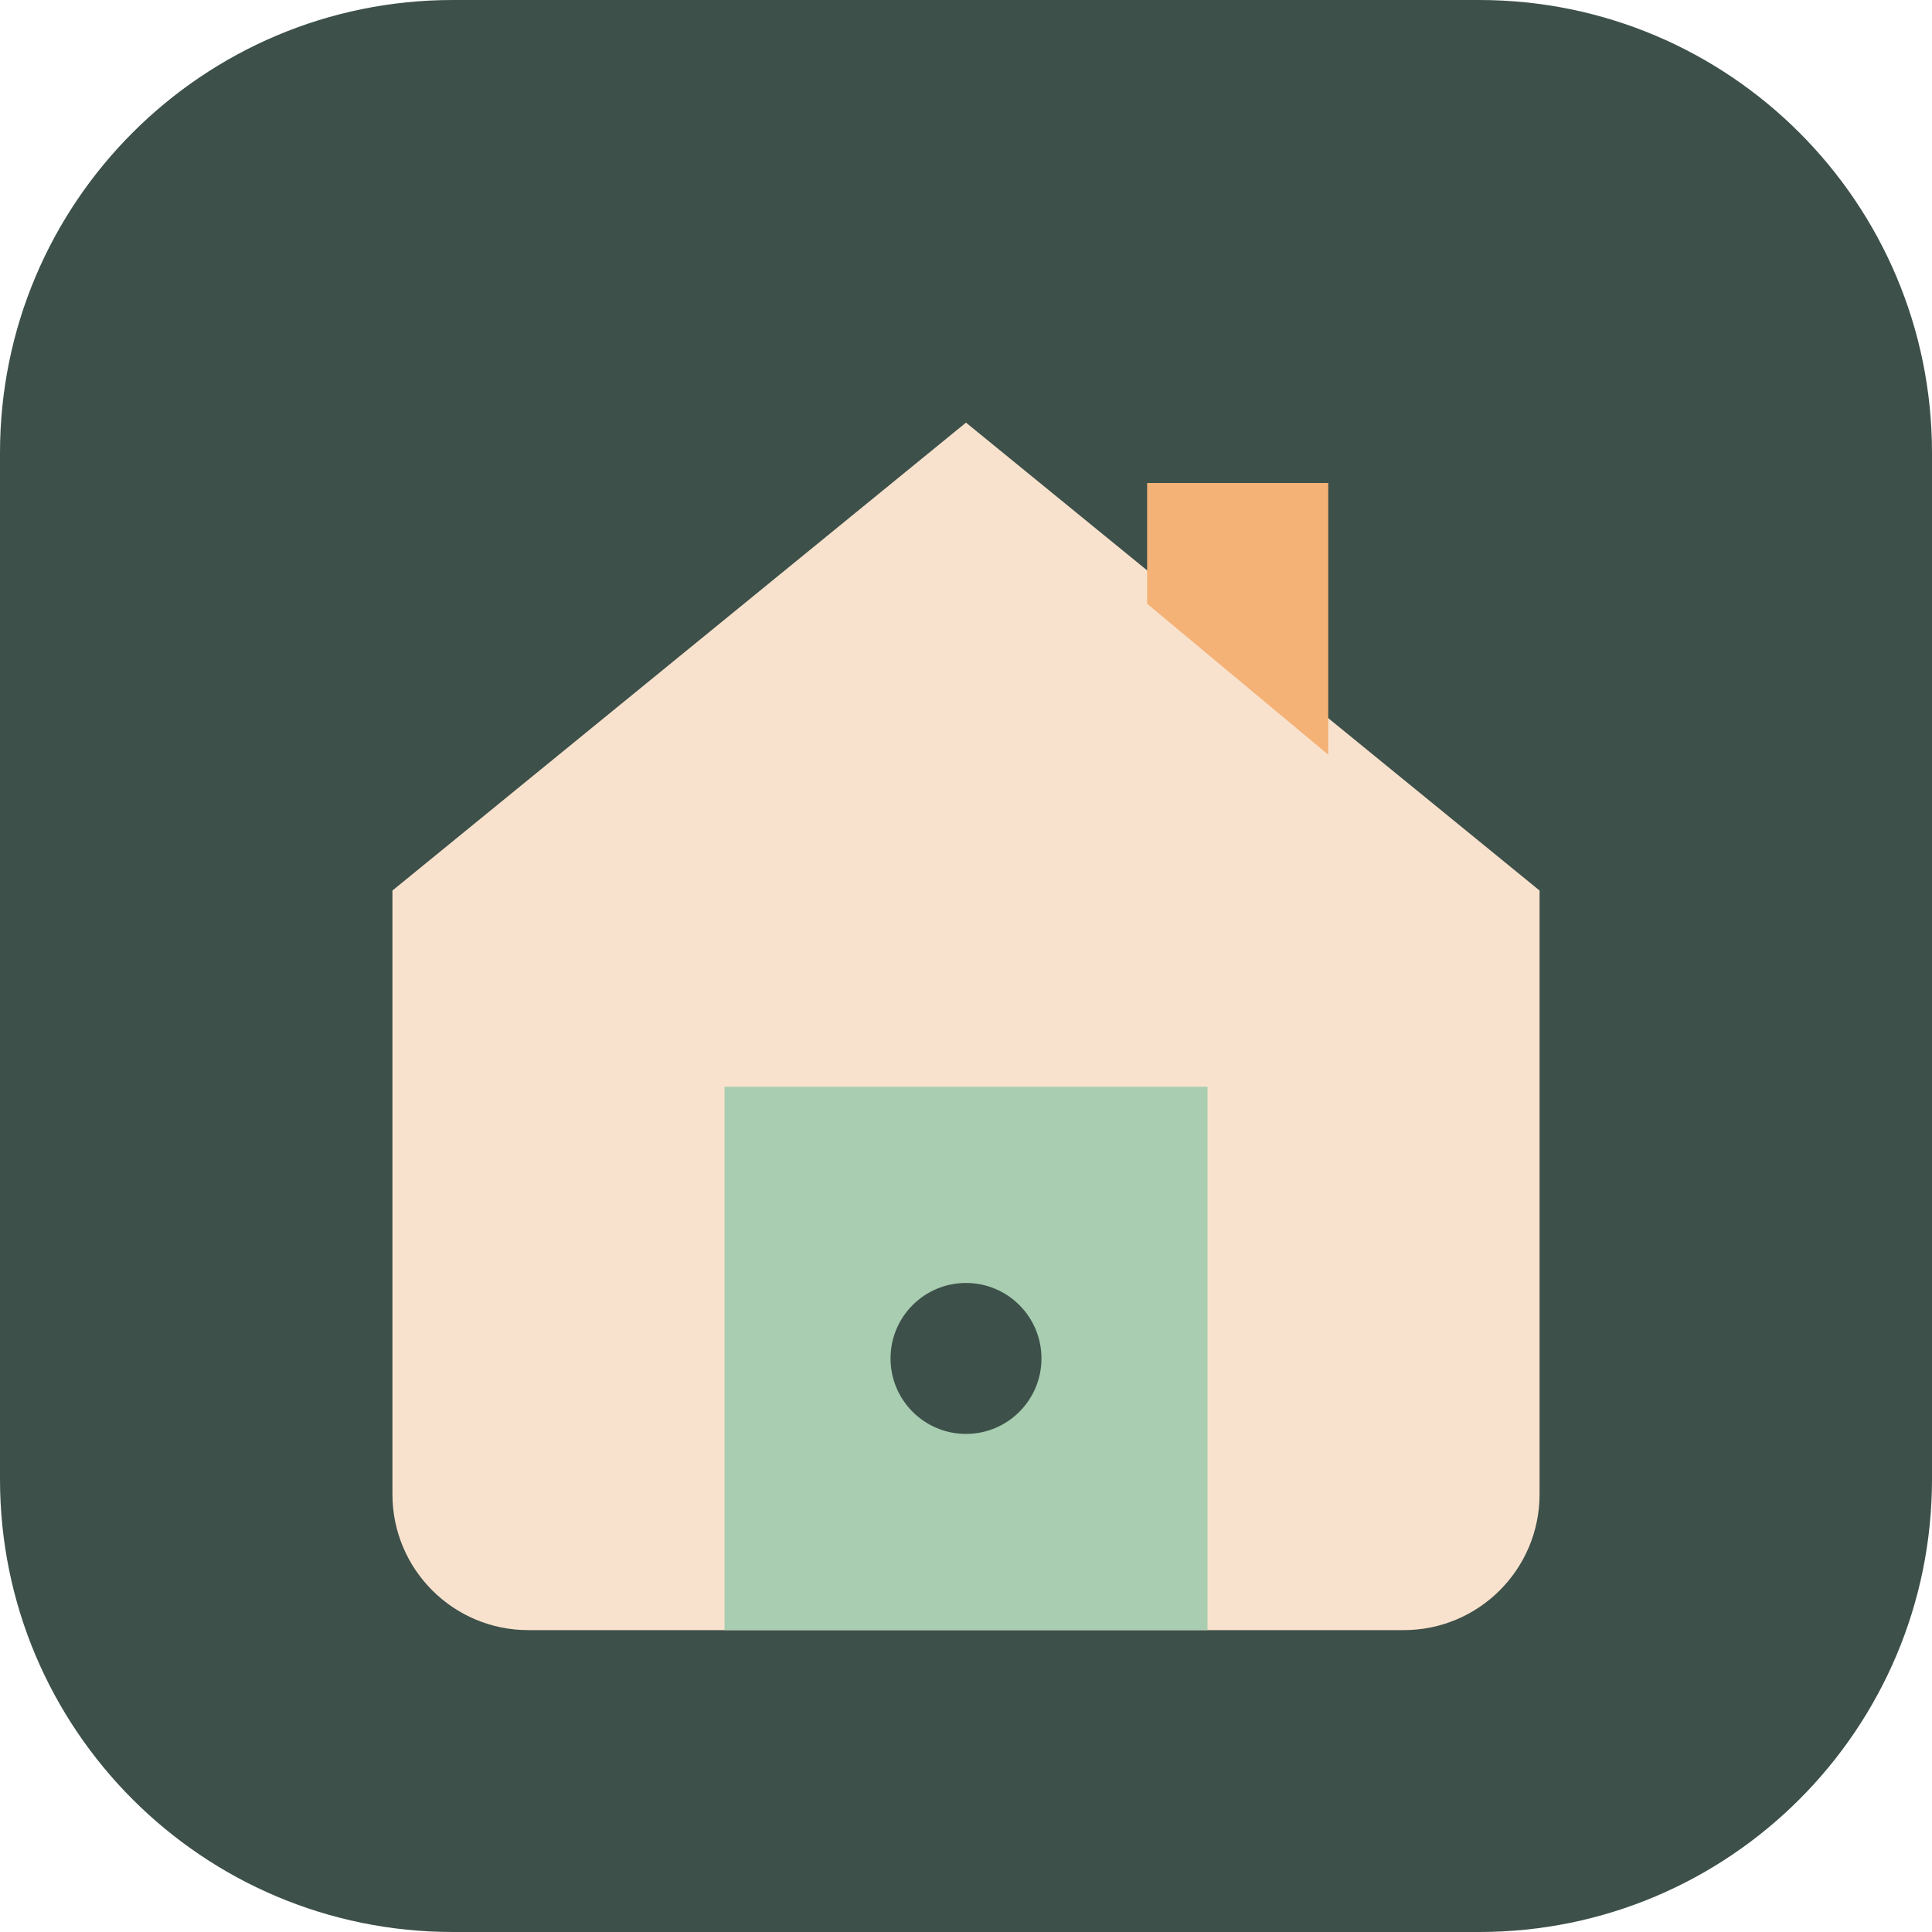
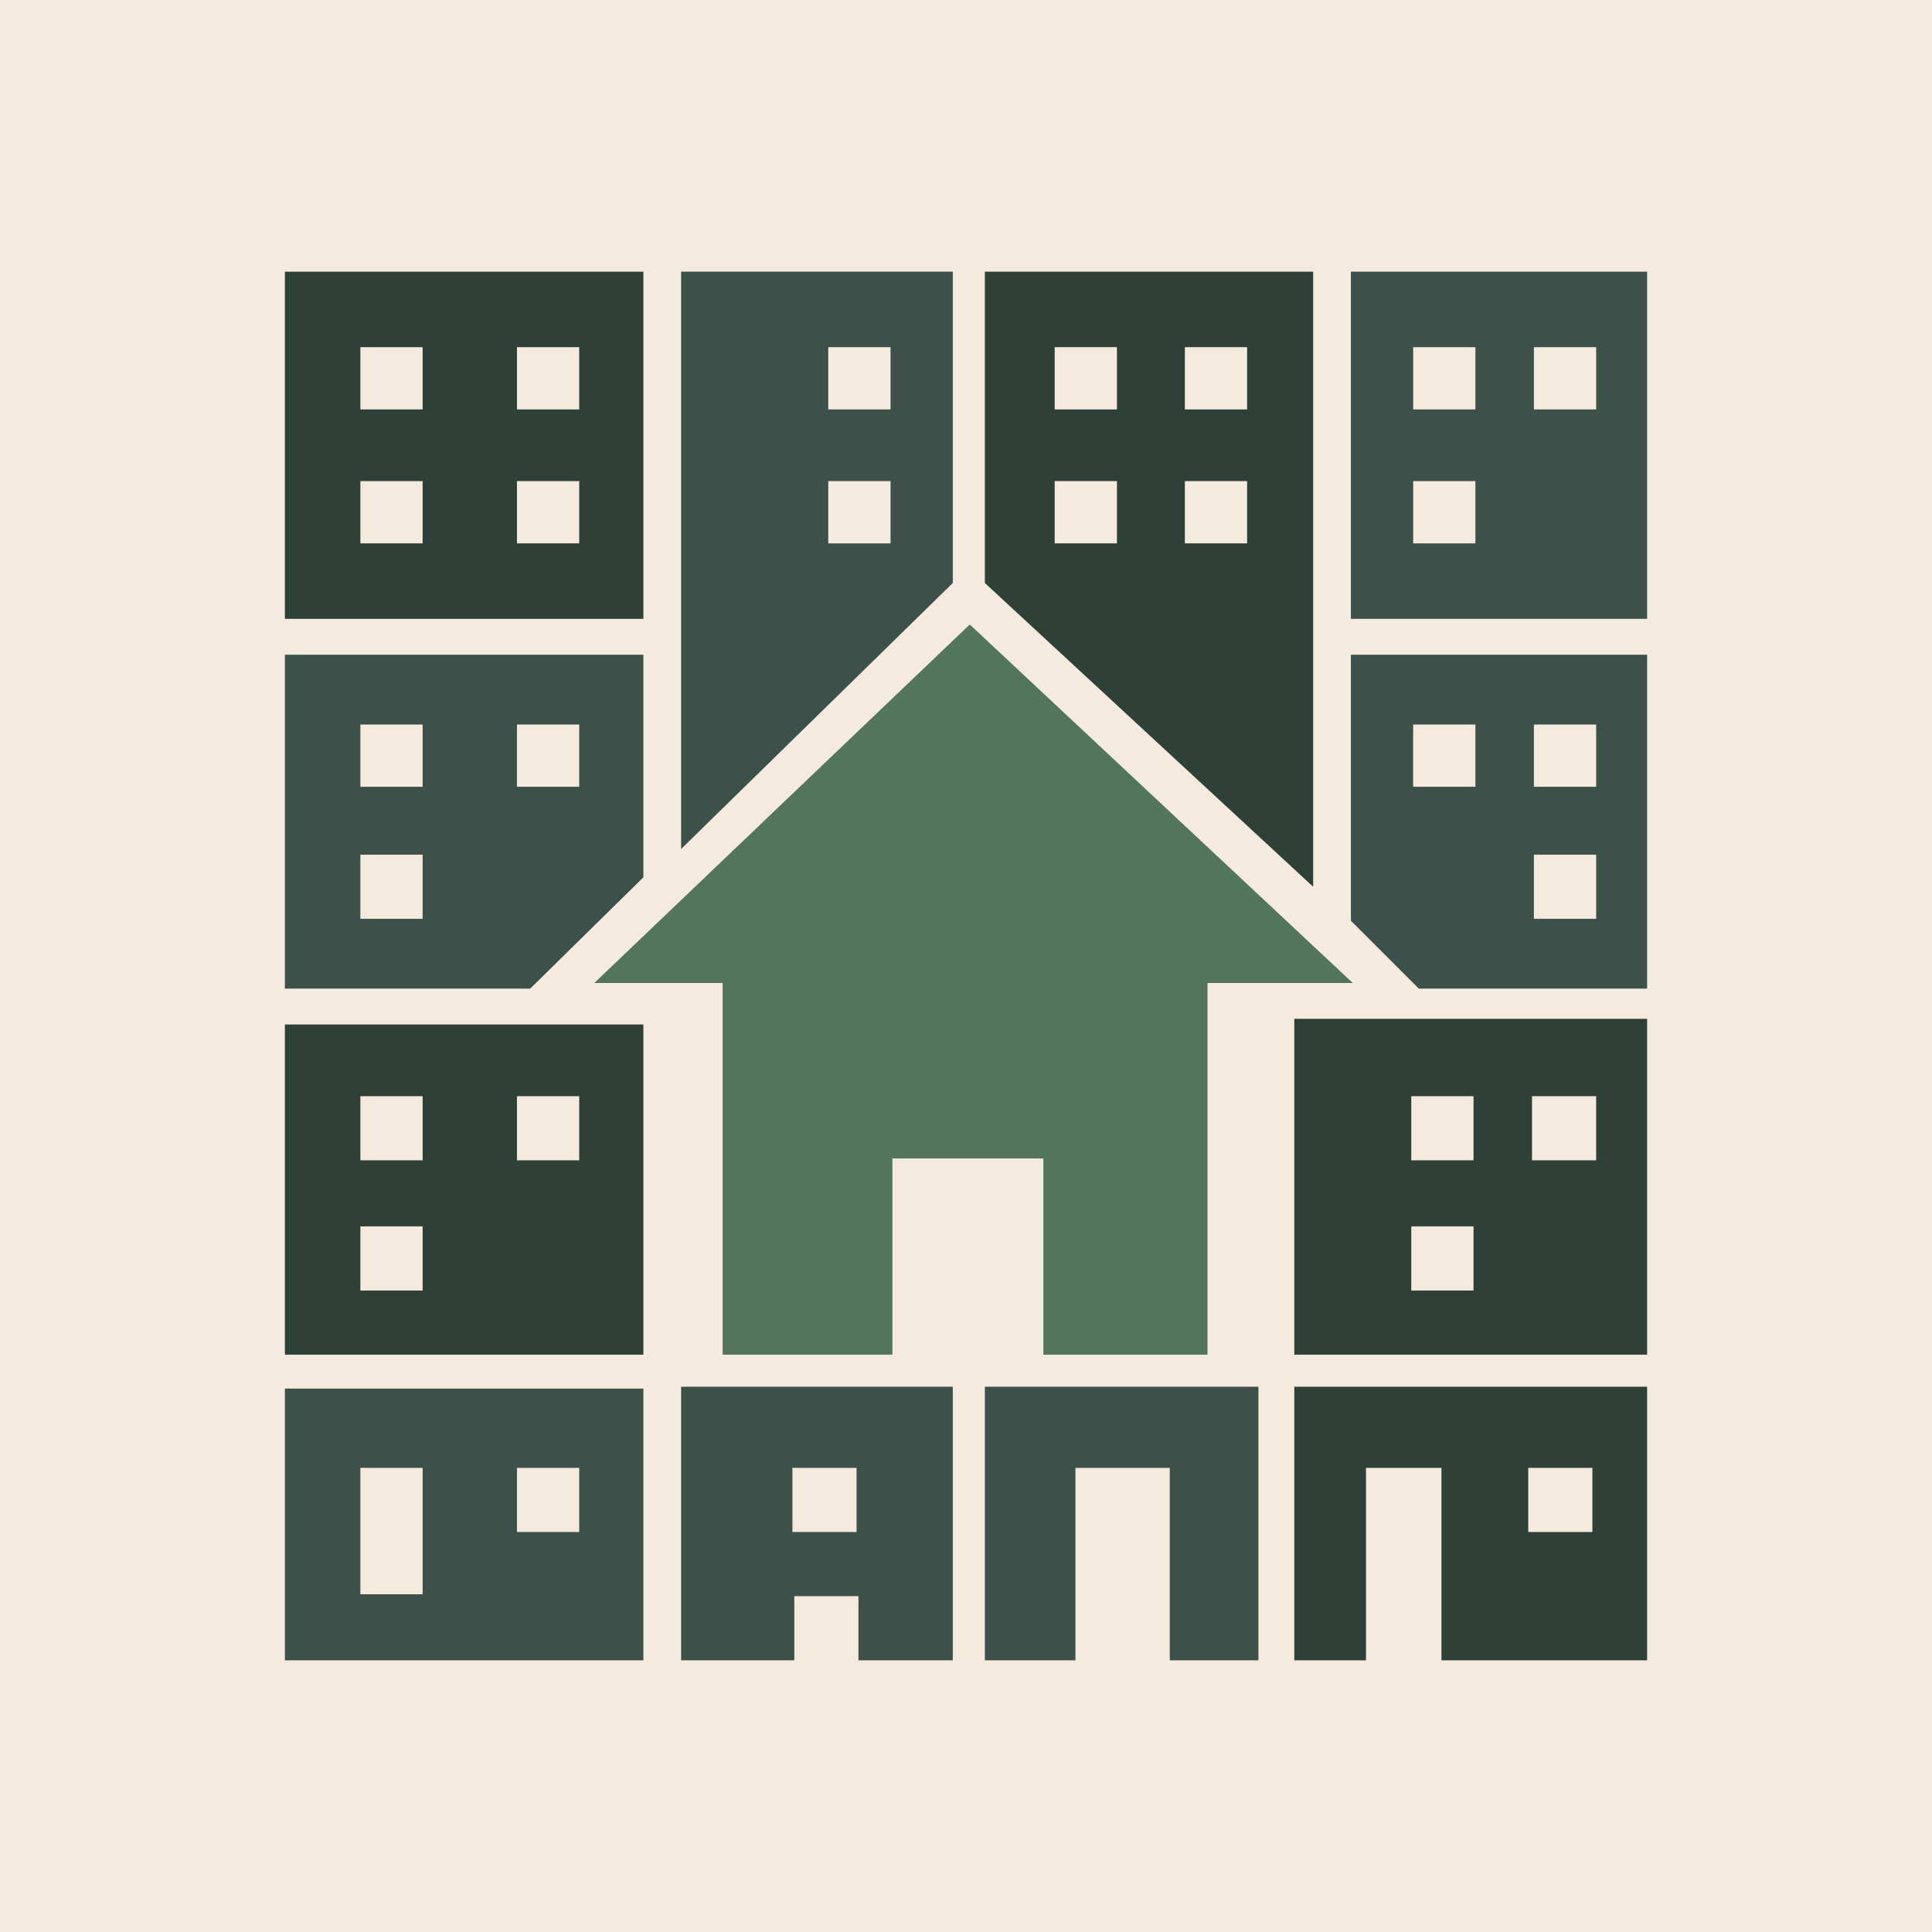
- <svg xmlns="http://www.w3.org/2000/svg" viewBox="0 0 64 64">
-   <rect width="64" height="64" rx="15" fill="#3D504A" />
-   <path d="M13 29.5 32 14l19 15.5v20A4.5 4.5 0 0 1 46.5 54h-29a4.5 4.5 0 0 1-4.5-4.5z" fill="#F9E2CD" />
-   <path d="M24 54V36h16v18" fill="#A8CDB0" />
-   <circle cx="32" cy="45" r="2.5" fill="#3D504A" />
-   <path d="M44 16v9l-6-5v-4z" fill="#F4B276" />
+ <svg xmlns="http://www.w3.org/2000/svg" viewBox="0 0 1024 1024">
+   <rect width="1024" height="1024" fill="#F4EADE" />
+   <g transform="translate(151 144)" fill-rule="evenodd">
+     <path fill="#2E4038" d="M0 0h190v184H0V0Zm40 40h33v33H40V40Zm83 0h33v33h-33V40Zm-83 71h33v33H40v-33Zm83 0h33v33h-33v-33Z" />
+     <path fill="#3D504A" d="M210 0h144v165L210 306V0Zm78 40h33v33h-33V40Zm0 71h33v33h-33v-33Z" />
+     <path fill="#2E4038" d="M371 0h174v326L371 165V0Zm37 40h33v33h-33V40Zm69 0h33v33h-33V40Zm-69 71h33v33h-33v-33Zm69 0h33v33h-33v-33Z" />
+     <path fill="#3D504A" d="M565 0h157v184H565V0Zm33 40h33v33h-33V40Zm64 0h33v33h-33V40Zm-64 71h33v33h-33v-33Z" />
+     <path fill="#3D504A" d="M0 203h190v118l-60 59H0V203Zm40 37h33v33H40v-33Zm83 0h33v33h-33v-33Zm-83 69h33v34H40v-34Z" />
+     <path fill="#3D504A" d="M565 203h157v177H601l-36-36V203Zm33 37h33v33h-33v-33Zm64 0h33v33h-33v-33Zm0 69h33v34h-33v-34Z" />
+     <path fill="#53755B" d="M363 187 566 377h-77v197h-87V470h-80v104h-90V377h-68l199-190Z" />
+     <path fill="#2E4038" d="M0 399h190v175H0V399Zm40 38h33v34H40v-34Zm83 0h33v34h-33v-34Zm-83 69h33v34H40v-34Z" />
+     <path fill="#2E4038" d="M535 396h187v178H535V396Zm62 41h33v34h-33v-34Zm64 0h34v34h-34v-34Zm-64 69h33v34h-33v-34Z" />
+     <path fill="#3D504A" d="M0 592h190v144H0V592Zm40 42h33v67H40v-67Zm83 0h33v34h-33v-34Z" />
+     <path fill="#3D504A" d="M210 591h144v145h-50v-34h-34v34h-60V591Zm59 43h34v34h-34v-34Z" />
+     <path fill="#3D504A" d="M371 591h145v145h-47V634h-50v102h-48V591Z" />
+     <path fill="#2E4038" d="M535 591h187v145h-109V634h-40v102h-38V591Zm124 43h34v34h-34v-34Z" />
+   </g>
</svg>
